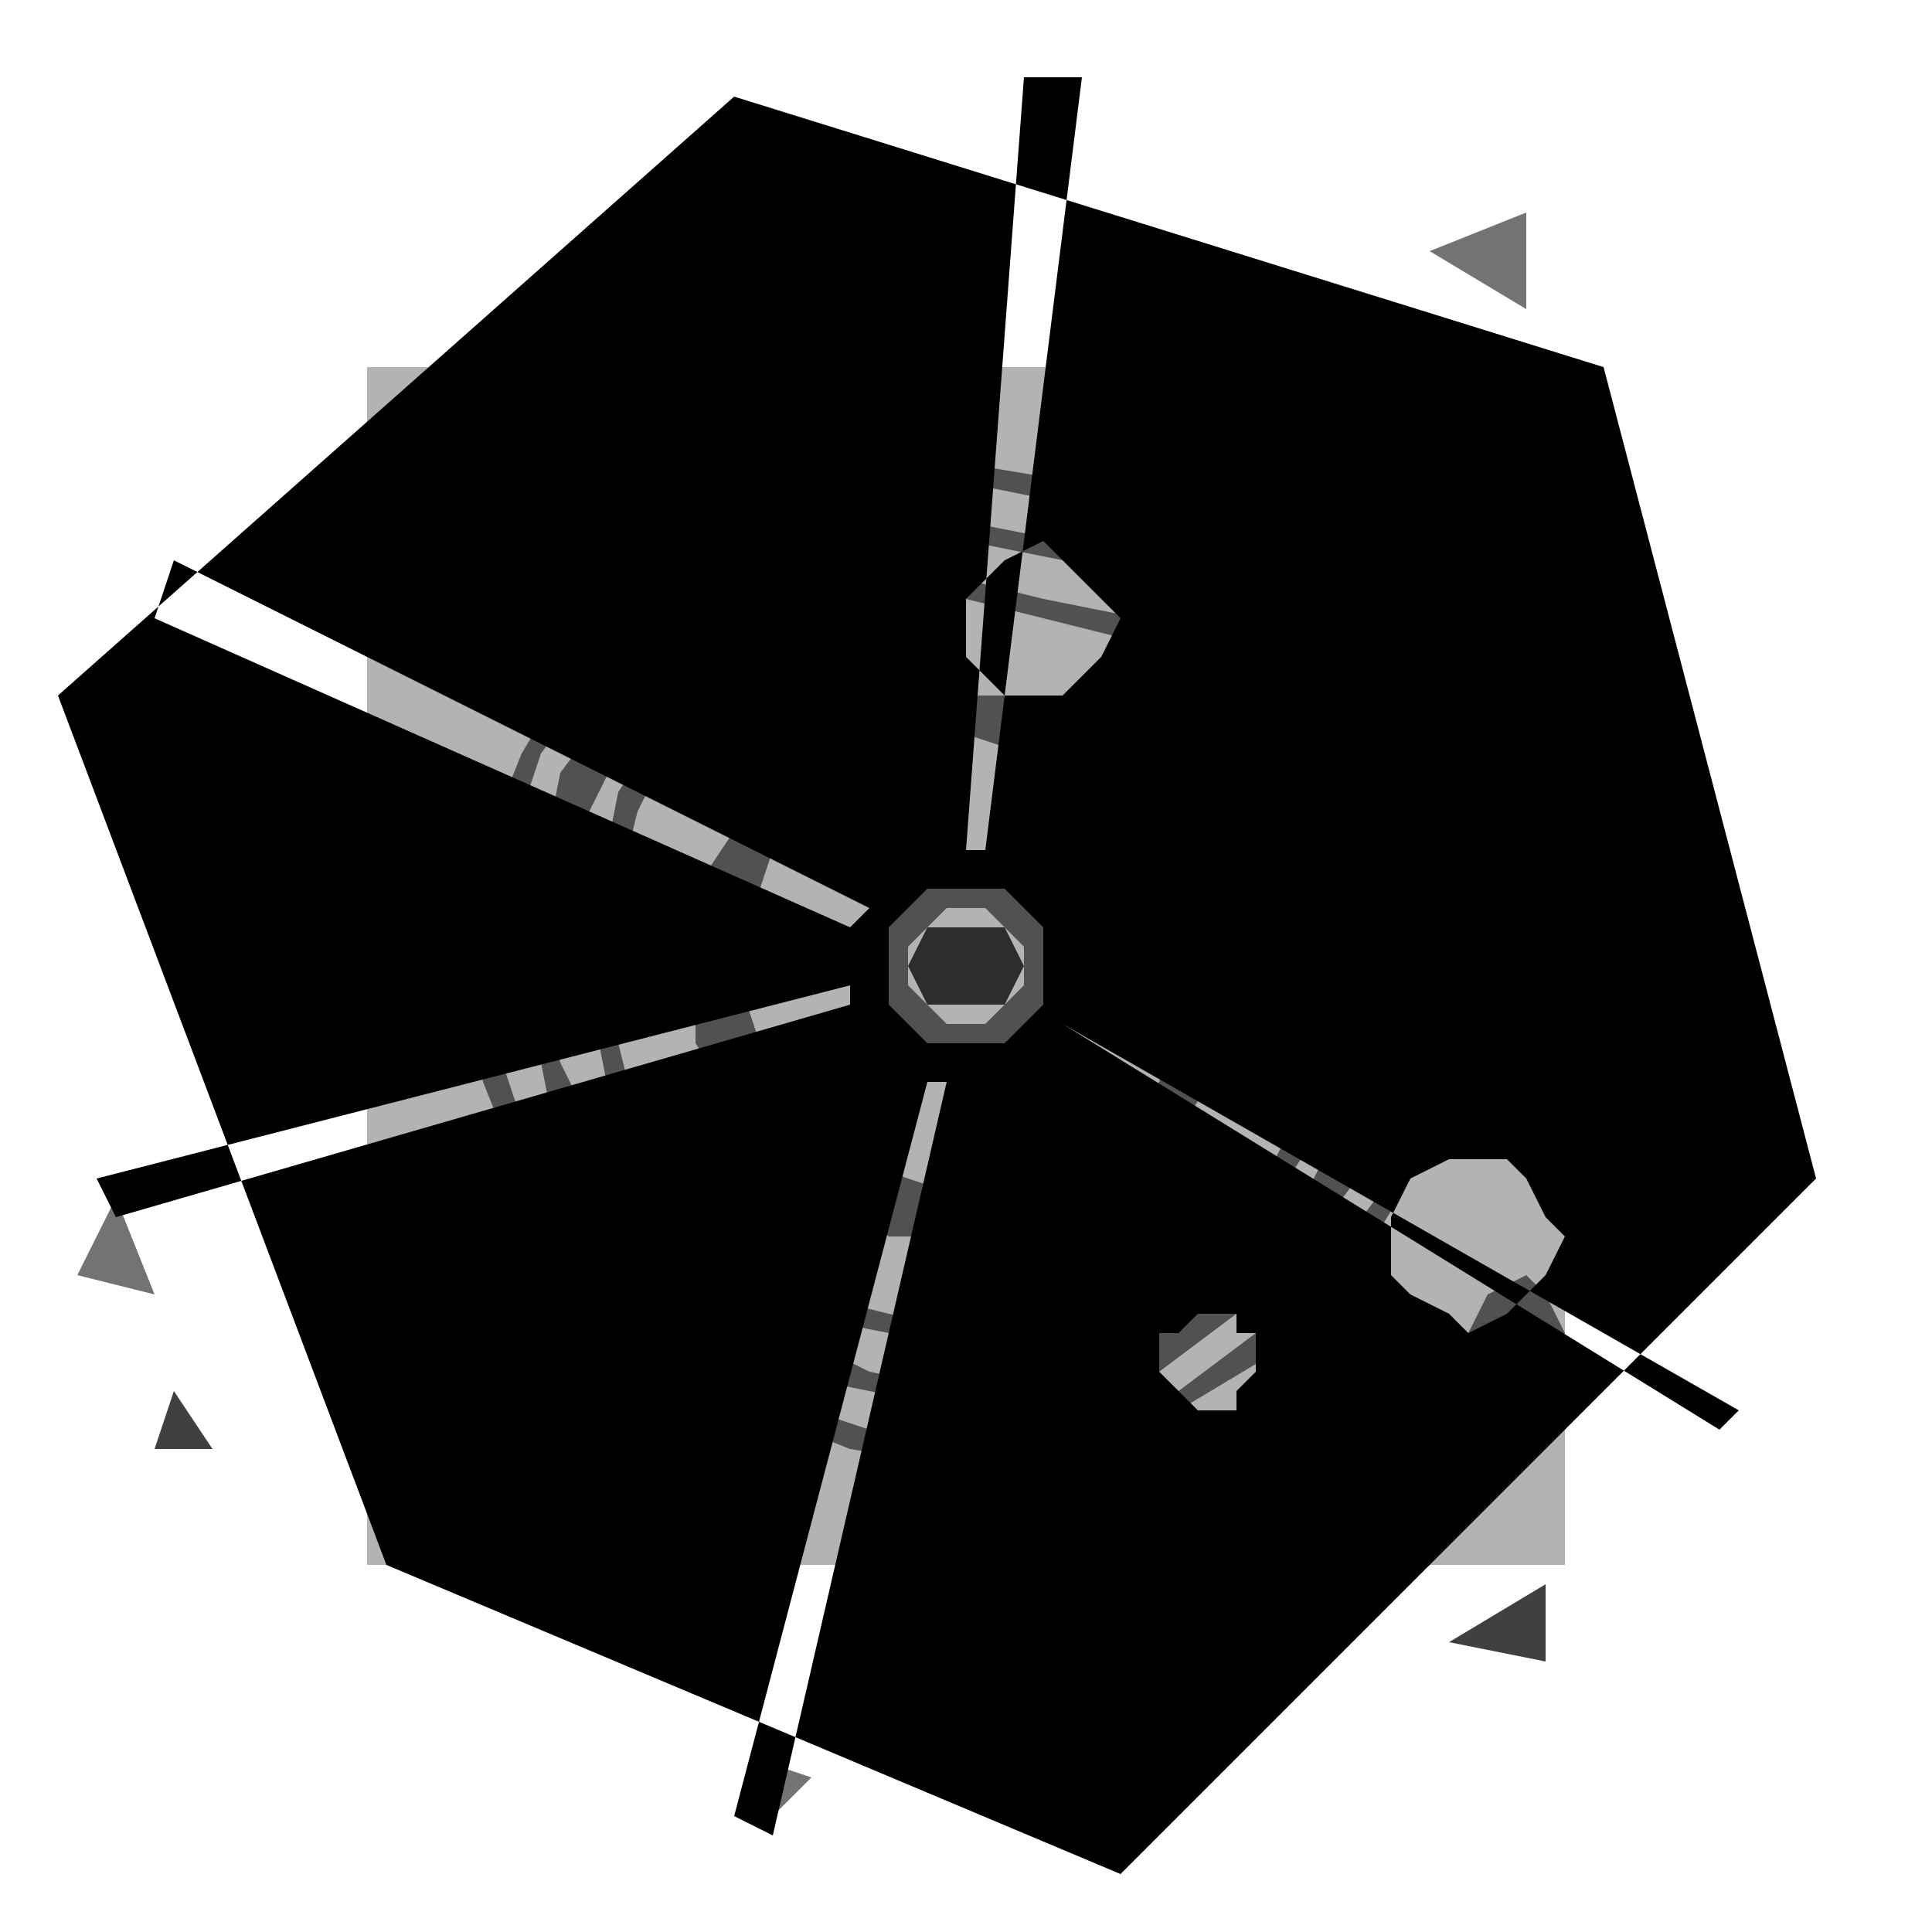
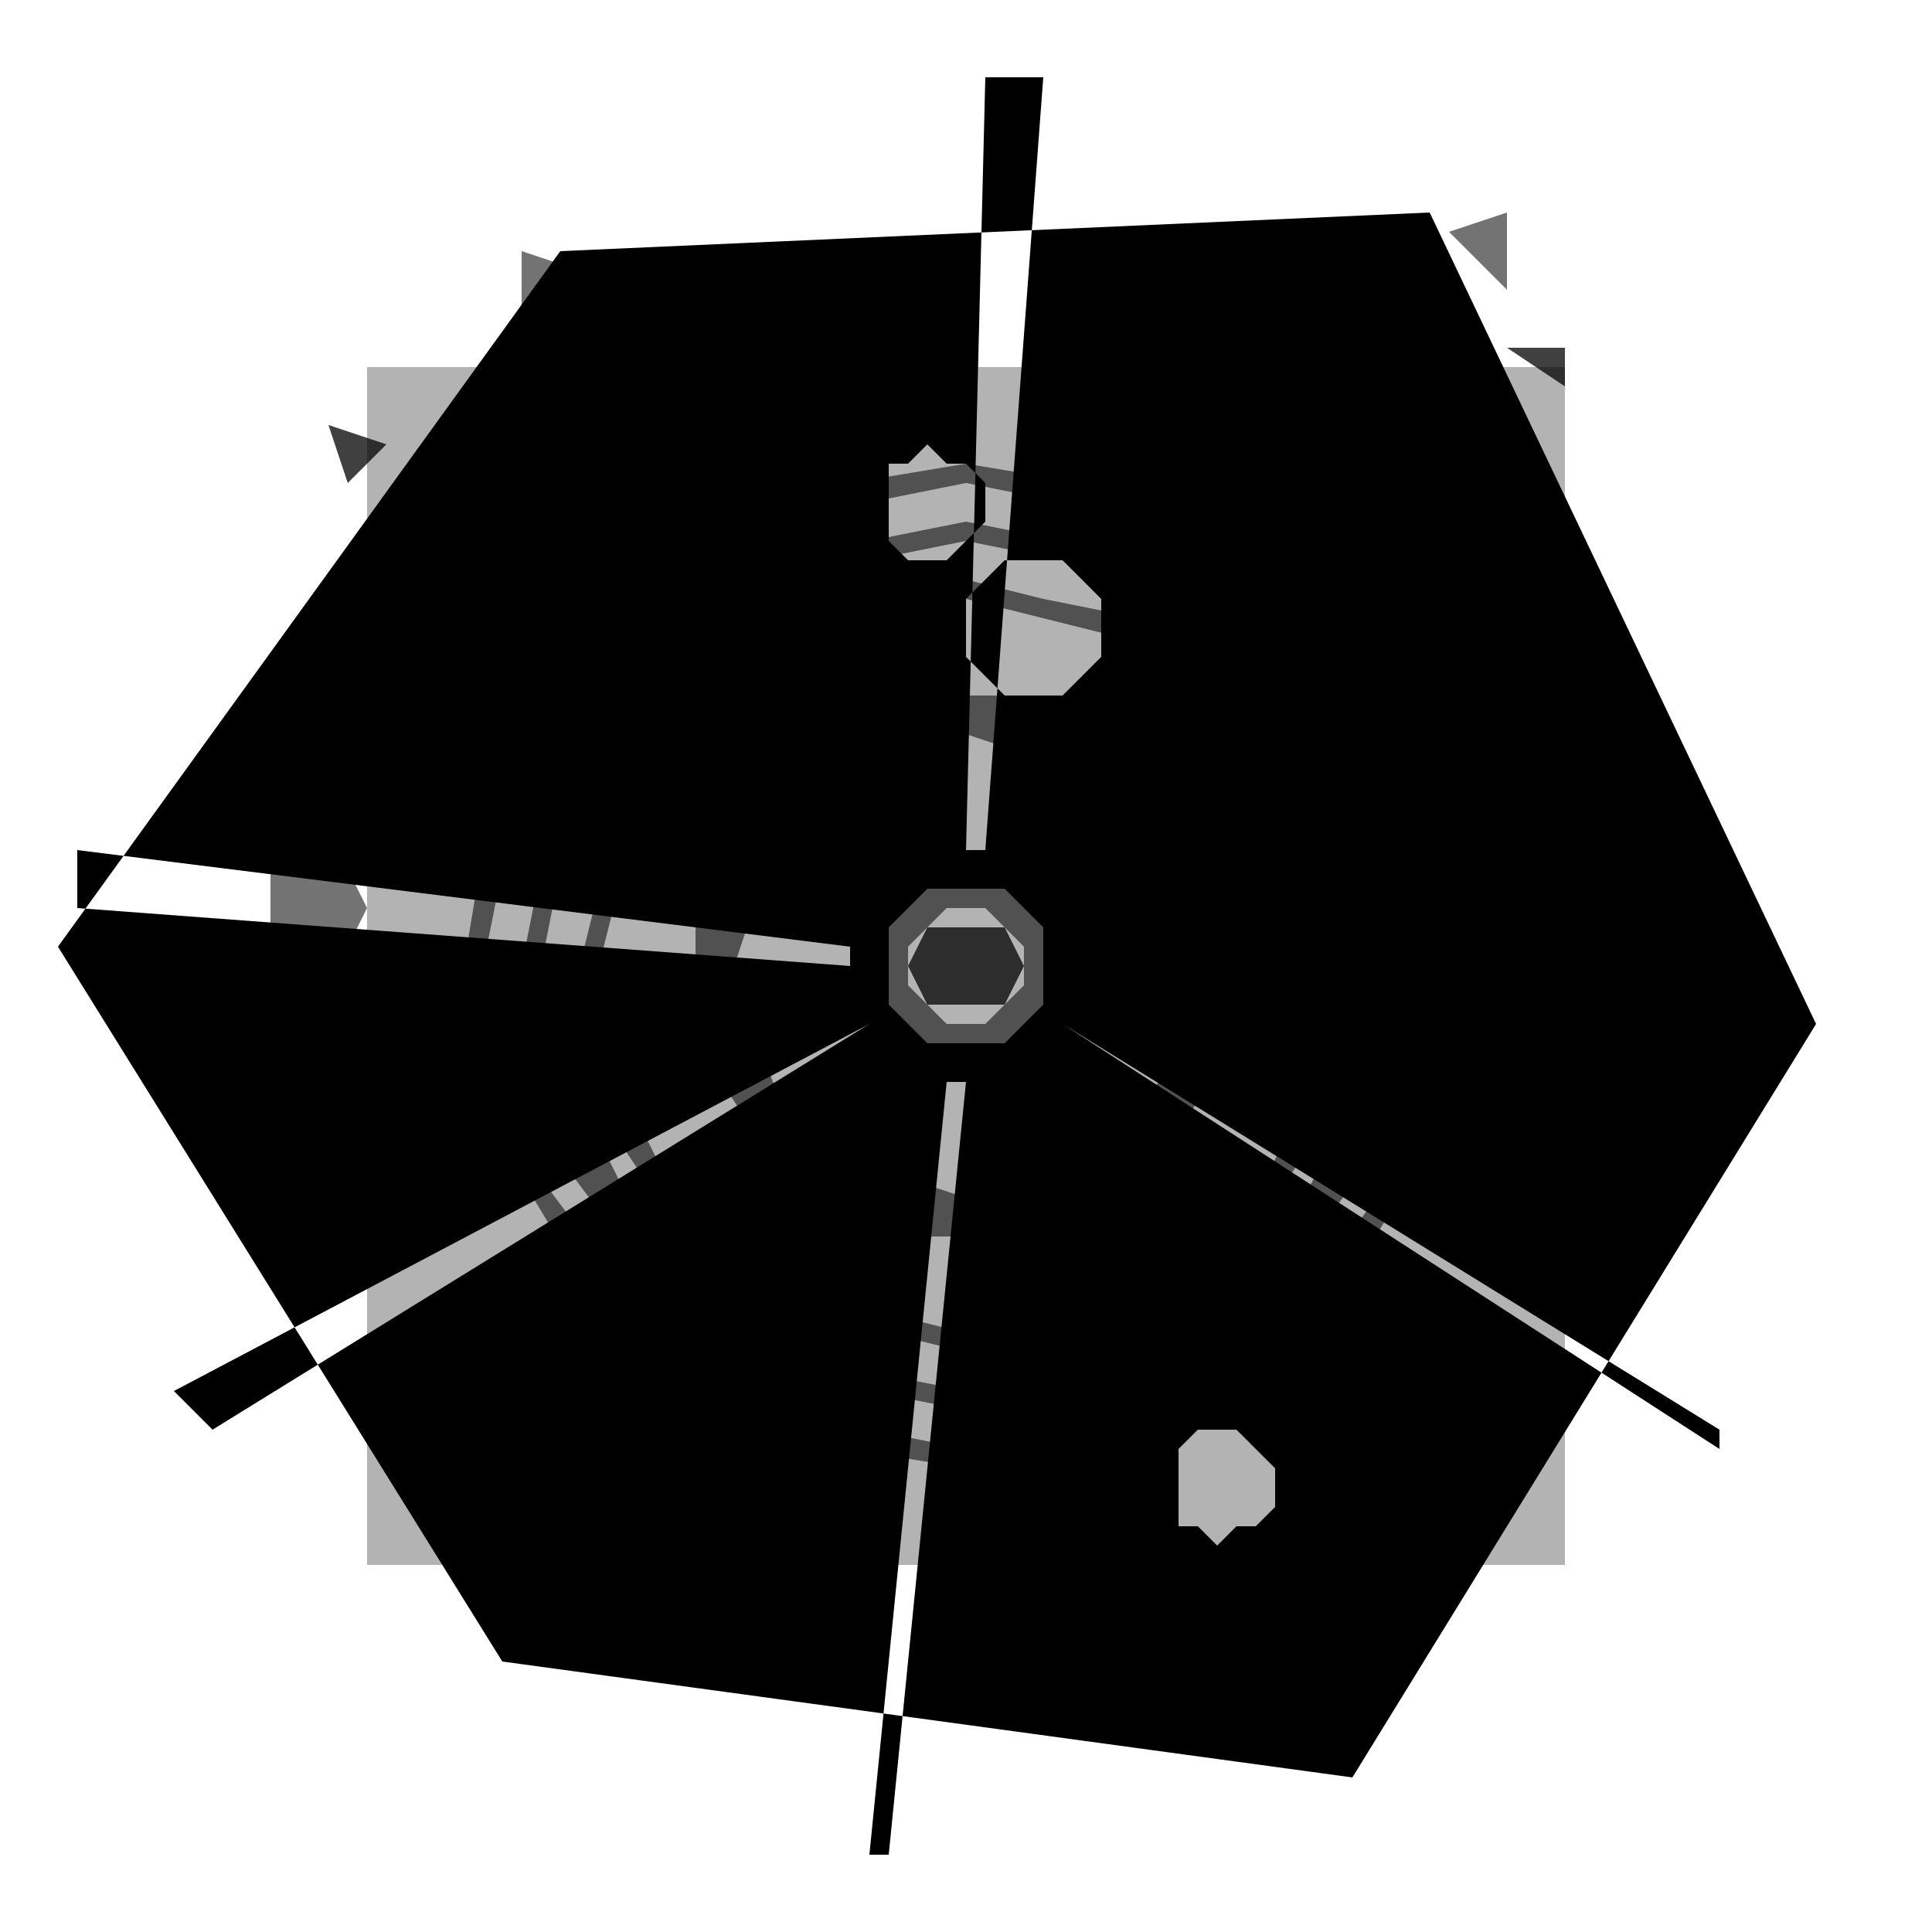
<svg xmlns="http://www.w3.org/2000/svg" viewBox="0 0 100 100" role="img" aria-label="@playform/hook-dsh-replay-suggester - spike-star">
  <style>
		@media (prefers-reduced-motion: no-preference) {
			.hook-dsh-replay-suggester-scene * { transform-box: view-box; transform-origin: 50% 50%; }
- 		.hook-dsh-replay-suggester-counter { animation: hook-dsh-replay-suggester-counter 22s linear -6s infinite; }
+ 		.hook-dsh-replay-suggester-counter { animation: hook-dsh-replay-suggester-counter 20s linear -3s infinite; }
		@keyframes hook-dsh-replay-suggester-counter { to { transform: rotate(-360deg); } }
- 		.hook-dsh-replay-suggester-breathe { animation: hook-dsh-replay-suggester-breathe 6s ease-in-out -6s infinite; }
+ 		.hook-dsh-replay-suggester-breathe { animation: hook-dsh-replay-suggester-breathe 6s ease-in-out -3s infinite; }
		@keyframes hook-dsh-replay-suggester-breathe { 50% { transform: scale(1.06); opacity: 0.85; } }
- 		.hook-dsh-replay-suggester-fire { animation: hook-dsh-replay-suggester-fire 2.7s ease-in-out infinite; }
+ 		.hook-dsh-replay-suggester-fire { animation: hook-dsh-replay-suggester-fire 2.9s ease-in-out infinite; }
		@keyframes hook-dsh-replay-suggester-fire { 0%, 100% { opacity: 0.35; } 50% { opacity: 1; } }
- 		.hook-dsh-replay-suggester-twinkle { animation: hook-dsh-replay-suggester-twinkle 12s ease-in-out -6s infinite; }
+ 		.hook-dsh-replay-suggester-twinkle { animation: hook-dsh-replay-suggester-twinkle 9s ease-in-out -3s infinite; }
		@keyframes hook-dsh-replay-suggester-twinkle { 0%, 100% { transform: scale(0.94); opacity: 0.4; } 50% { transform: scale(1.06); opacity: 1; } }
		}
	</style>
  <defs>
    <path id="hook-dsh-replay-suggester-0" d="M81,81 L19,81 L19,19 L81,19 Z" />
-     <path id="hook-dsh-replay-suggester-1" d="M18,49 L18,51 L16,52 L14,51 L14,49 L14,48 L16,47 L18,48 Z" />
-     <path id="hook-dsh-replay-suggester-2" d="M83,35 L82,36 L80,37 L79,36 L78,35 L79,33 L80,32 L82,33 Z" />
-     <path id="hook-dsh-replay-suggester-3" d="M81,69 L80,70 L79,71 L77,70 L76,69 L77,67 L79,66 L80,67 Z" />
-     <path id="hook-dsh-replay-suggester-4" d="M94,61 L58,97 L20,81 L3,36 L38,5 L83,19 Z M55,53 L90,73 L89,74 L55,53 Z M58,32 L57,34 L56,35 L55,36 L54,36 L52,36 L51,35 L50,34 L50,32 L50,31 L51,30 L52,29 L54,28 L55,29 L56,30 L57,31 Z M49,56 L40,95 L38,94 L48,56 Z M44,52 L6,63 L5,61 L44,51 Z M65,70 L65,71 L64,72 L64,73 L63,73 L62,73 L61,72 L60,71 L60,70 L60,69 L61,69 L62,68 L63,68 L64,68 L64,69 L65,69 Z M44,48 L8,32 L9,29 L45,47 Z M50,44 L53,4 L56,4 L51,44 Z M81,64 L80,66 L79,67 L78,68 L76,69 L75,68 L73,67 L72,66 L72,64 L72,63 L73,61 L75,60 L76,60 L78,60 L79,61 L80,63 Z M54,50 L54,52 L53,53 L52,54 L50,54 L48,54 L47,53 L46,52 L46,50 L46,48 L47,47 L48,46 L50,46 L52,46 L53,47 L54,48 Z" />
+     <path id="hook-dsh-replay-suggester-1" d="M83,64 L83,66 L81,67 L79,66 L78,64 L79,63 L81,62 L83,63 Z" />
+     <path id="hook-dsh-replay-suggester-2" d="M19,47 L18,49 L16,49 L14,49 L14,47 L14,45 L16,45 L18,45 Z" />
+     <path id="hook-dsh-replay-suggester-3" d="M73,77 L72,79 L70,80 L69,79 L68,77 L69,75 L70,75 L72,75 Z" />
+     <path id="hook-dsh-replay-suggester-4" d="M94,53 L70,92 L26,86 L3,49 L29,13 L74,11 Z M55,53 L89,74 L89,75 L55,53 Z M57,32 L57,34 L56,35 L55,36 L54,36 L52,36 L51,35 L50,34 L50,32 L50,31 L51,30 L52,29 L54,29 L55,29 L56,30 L57,31 Z M50,56 L46,96 L45,96 L49,56 Z M45,53 L11,74 L9,72 L45,53 Z M51,26 L51,27 L50,28 L49,29 L48,29 L47,29 L46,28 L46,27 L46,26 L46,25 L46,24 L47,24 L48,23 L49,24 L50,24 L51,25 Z M44,50 L4,47 L4,44 L44,49 Z M50,44 L51,4 L54,4 L51,44 Z M66,77 L66,78 L65,79 L64,79 L63,80 L62,79 L61,79 L61,78 L61,77 L61,76 L61,75 L62,74 L63,74 L64,74 L65,75 L66,76 Z M54,50 L54,52 L53,53 L52,54 L50,54 L48,54 L47,53 L46,52 L46,50 L46,48 L47,47 L48,46 L50,46 L52,46 L53,47 L54,48 Z" />
    <path id="hook-dsh-replay-suggester-5" d="M64,50 L64,54 L62,57 L60,60 L57,62 L54,64 L50,64 L46,64 L43,62 L40,60 L38,57 L36,54 L36,50 L36,46 L38,43 L40,40 L43,38 L46,36 L50,36 L54,36 L57,38 L60,40 L62,43 L64,46 Z M62,50 L61,53 L60,56 L58,58 L56,60 L53,61 L50,62 L47,61 L44,60 L42,58 L40,56 L39,53 L38,50 L39,47 L40,44 L42,42 L44,40 L47,39 L50,38 L53,39 L56,40 L58,42 L60,44 L61,47 Z" />
    <path id="hook-dsh-replay-suggester-6" d="M55,50 L55,52 L54,54 L52,55 L50,55 L48,55 L46,54 L45,52 L45,50 L45,48 L46,46 L48,45 L50,45 L52,45 L54,46 L55,48 Z M53,50 L53,51 L52,52 L51,53 L50,53 L49,53 L48,52 L47,51 L47,50 L47,49 L48,48 L49,47 L50,47 L51,47 L52,48 L53,49 Z" />
    <path id="hook-dsh-replay-suggester-7" d="M70,50 L69,54 L68,59 L66,62 L62,66 L59,68 L54,69 L50,70 L46,69 L41,68 L38,66 L34,62 L32,59 L31,54 L30,50 L31,46 L32,41 L34,38 L38,34 L41,32 L46,31 L50,30 L54,31 L59,32 L62,34 L66,38 L68,41 L69,46 Z M69,50 L68,54 L67,58 L65,62 L62,65 L58,67 L54,68 L50,69 L46,68 L42,67 L38,65 L35,62 L33,58 L32,54 L31,50 L32,46 L33,42 L35,38 L38,35 L42,33 L46,32 L50,31 L54,32 L58,33 L62,35 L65,38 L67,42 L68,46 Z" />
    <path id="hook-dsh-replay-suggester-8" d="M73,50 L72,55 L71,60 L68,64 L64,68 L60,71 L55,72 L50,73 L45,72 L40,71 L36,68 L32,64 L29,60 L28,55 L27,50 L28,45 L29,40 L32,36 L36,32 L40,29 L45,28 L50,27 L55,28 L60,29 L64,32 L68,36 L71,40 L72,45 Z M72,50 L71,55 L69,59 L67,63 L63,67 L59,69 L55,71 L50,72 L45,71 L41,69 L37,67 L33,63 L31,59 L29,55 L28,50 L29,45 L31,41 L33,37 L37,33 L41,31 L45,29 L50,28 L55,29 L59,31 L63,33 L67,37 L69,41 L71,45 Z" />
    <path id="hook-dsh-replay-suggester-9" d="M76,50 L75,56 L73,61 L70,66 L66,70 L61,73 L56,75 L50,76 L44,75 L39,73 L34,70 L30,66 L27,61 L25,56 L24,50 L25,44 L27,39 L30,34 L34,30 L39,27 L44,25 L50,24 L56,25 L61,27 L66,30 L70,34 L73,39 L75,44 Z M75,50 L74,55 L72,61 L69,65 L65,69 L61,72 L55,74 L50,75 L45,74 L39,72 L35,69 L31,65 L28,61 L26,55 L25,50 L26,45 L28,39 L31,35 L35,31 L39,28 L45,26 L50,25 L55,26 L61,28 L65,31 L69,35 L72,39 L74,45 Z" />
    <path id="hook-dsh-replay-suggester-10" d="M74,57 L73,58 L73,58 L72,57 L73,56 L73,56 Z" />
    <path id="hook-dsh-replay-suggester-11" d="M33,66 L33,67 L32,67 L32,66 L32,66 L33,66 Z" />
    <path id="hook-dsh-replay-suggester-12" d="M45,27 L45,27 L44,27 L44,27 L44,26 L45,26 Z" />
-     <path id="hook-dsh-replay-suggester-13" d="M42,92 L40,94 L39,91 Z" />
-     <path id="hook-dsh-replay-suggester-14" d="M80,82 L80,86 L75,85 Z" />
-     <path id="hook-dsh-replay-suggester-15" d="M74,13 L79,11 L79,16 Z" />
-     <path id="hook-dsh-replay-suggester-16" d="M11,75 L8,75 L9,72 Z" />
-     <path id="hook-dsh-replay-suggester-17" d="M8,67 L4,66 L6,62 Z" />
+     <path id="hook-dsh-replay-suggester-13" d="M10,56 L6,53 L10,51 Z" />
+     <path id="hook-dsh-replay-suggester-14" d="M78,18 L81,18 L81,20 Z" />
+     <path id="hook-dsh-replay-suggester-15" d="M27,16 L27,13 L30,14 Z" />
+     <path id="hook-dsh-replay-suggester-16" d="M18,25 L17,22 L20,23 Z" />
+     <path id="hook-dsh-replay-suggester-17" d="M75,12 L78,11 L78,15 Z" />
    <path id="hook-dsh-replay-suggester-18" d="M53,50 L52,52 L51,52 L49,52 L48,52 L47,50 L48,48 L49,48 L51,48 L52,48 Z" />
  </defs>
  <g class="hook-dsh-replay-suggester-scene">
    <g fill="currentColor" fill-opacity="0.3" fill-rule="evenodd">
      <use class="hook-dsh-replay-suggester-breathe" href="#hook-dsh-replay-suggester-0" />
    </g>
    <g fill="currentColor" fill-opacity="0.55" fill-rule="evenodd">
-       <use class="hook-dsh-replay-suggester-fire" style="animation-delay:-6.00s" href="#hook-dsh-replay-suggester-1" />
-       <use class="hook-dsh-replay-suggester-fire" style="animation-delay:-6.18s" href="#hook-dsh-replay-suggester-2" />
-       <use class="hook-dsh-replay-suggester-fire" style="animation-delay:-6.36s" href="#hook-dsh-replay-suggester-3" />
+       <use class="hook-dsh-replay-suggester-fire" style="animation-delay:-3.00s" href="#hook-dsh-replay-suggester-1" />
+       <use class="hook-dsh-replay-suggester-fire" style="animation-delay:-3.18s" href="#hook-dsh-replay-suggester-2" />
+       <use class="hook-dsh-replay-suggester-fire" style="animation-delay:-3.36s" href="#hook-dsh-replay-suggester-3" />
    </g>
    <g fill="currentColor" fill-opacity="1" fill-rule="evenodd">
      <use href="#hook-dsh-replay-suggester-4" />
    </g>
    <g fill="currentColor" fill-opacity="0.55" fill-rule="evenodd">
      <use class="hook-dsh-replay-suggester-breathe" href="#hook-dsh-replay-suggester-5" />
      <use class="hook-dsh-replay-suggester-breathe" href="#hook-dsh-replay-suggester-6" />
      <use class="hook-dsh-replay-suggester-breathe" href="#hook-dsh-replay-suggester-7" />
      <use class="hook-dsh-replay-suggester-breathe" href="#hook-dsh-replay-suggester-8" />
      <use class="hook-dsh-replay-suggester-breathe" href="#hook-dsh-replay-suggester-9" />
      <use class="hook-dsh-replay-suggester-counter" href="#hook-dsh-replay-suggester-10" />
      <use class="hook-dsh-replay-suggester-counter" href="#hook-dsh-replay-suggester-11" />
      <use class="hook-dsh-replay-suggester-counter" href="#hook-dsh-replay-suggester-12" />
      <use class="hook-dsh-replay-suggester-twinkle" href="#hook-dsh-replay-suggester-13" />
    </g>
    <g fill="currentColor" fill-opacity="0.75" fill-rule="evenodd">
      <use class="hook-dsh-replay-suggester-twinkle" href="#hook-dsh-replay-suggester-14" />
    </g>
    <g fill="currentColor" fill-opacity="0.55" fill-rule="evenodd">
      <use class="hook-dsh-replay-suggester-twinkle" href="#hook-dsh-replay-suggester-15" />
    </g>
    <g fill="currentColor" fill-opacity="0.75" fill-rule="evenodd">
      <use class="hook-dsh-replay-suggester-twinkle" href="#hook-dsh-replay-suggester-16" />
    </g>
    <g fill="currentColor" fill-opacity="0.55" fill-rule="evenodd">
      <use class="hook-dsh-replay-suggester-twinkle" href="#hook-dsh-replay-suggester-17" />
    </g>
    <g fill="currentColor" fill-opacity="0.75" fill-rule="evenodd">
      <use class="hook-dsh-replay-suggester-breathe" href="#hook-dsh-replay-suggester-18" />
    </g>
  </g>
</svg>
